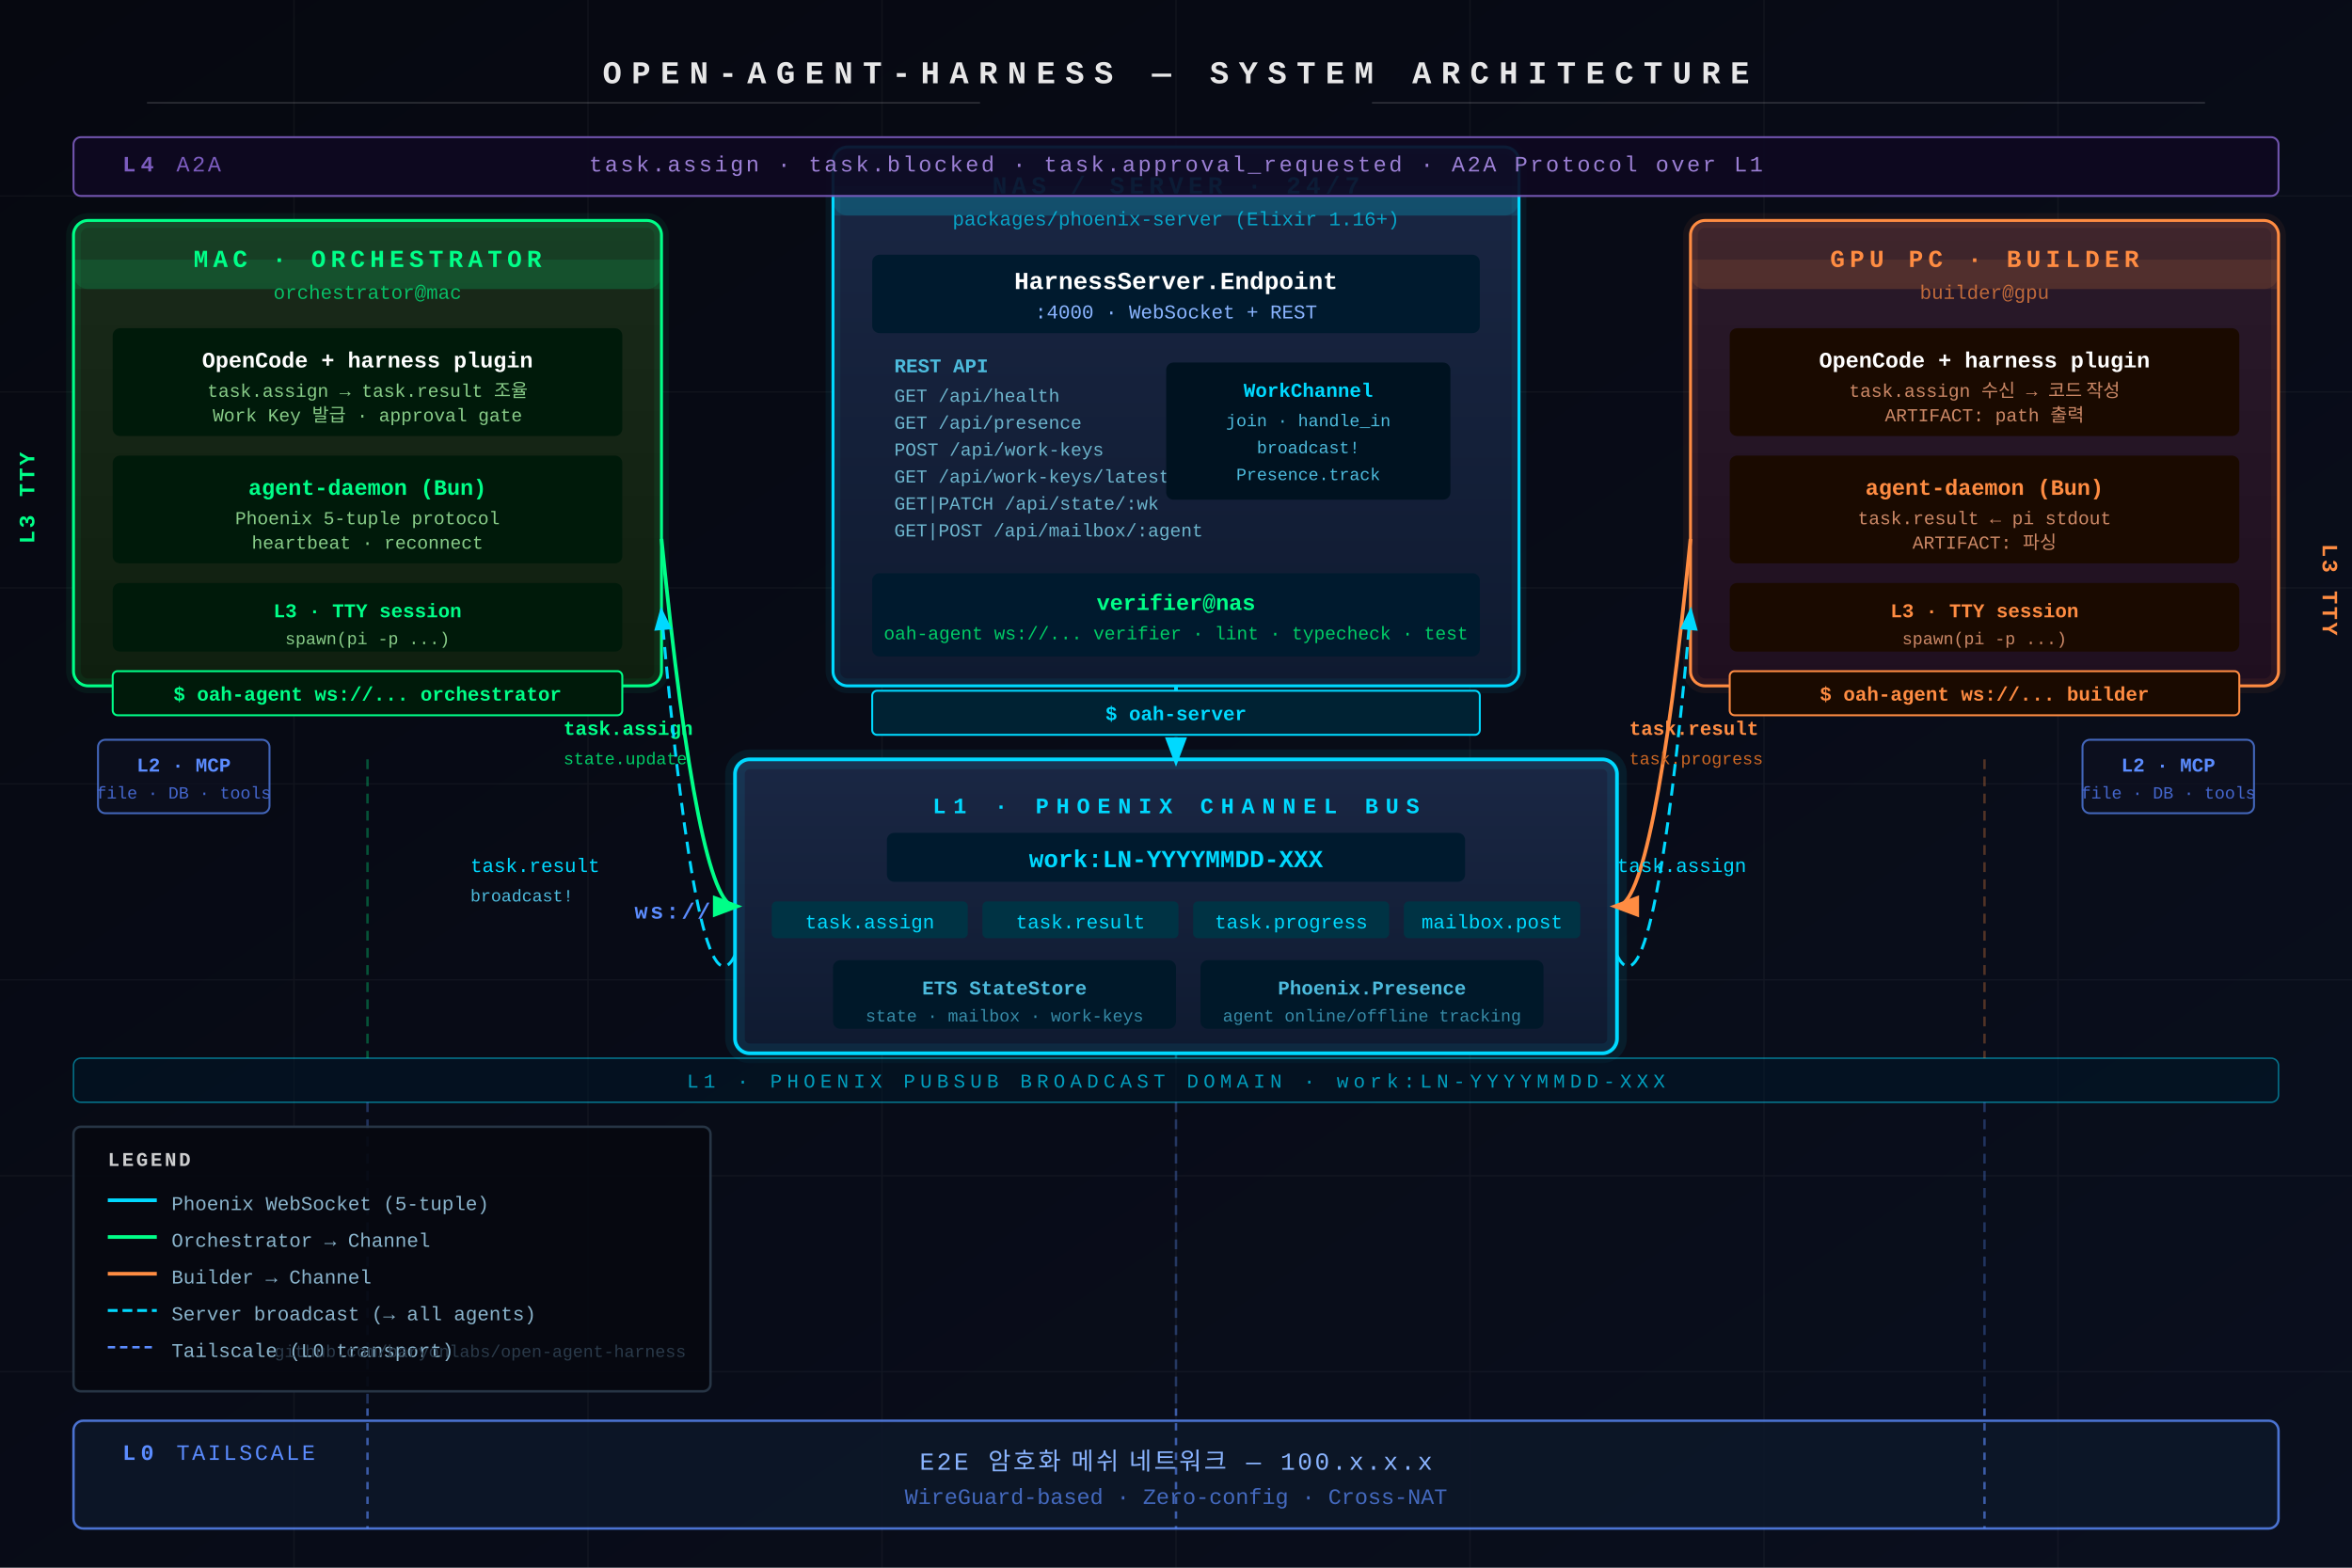
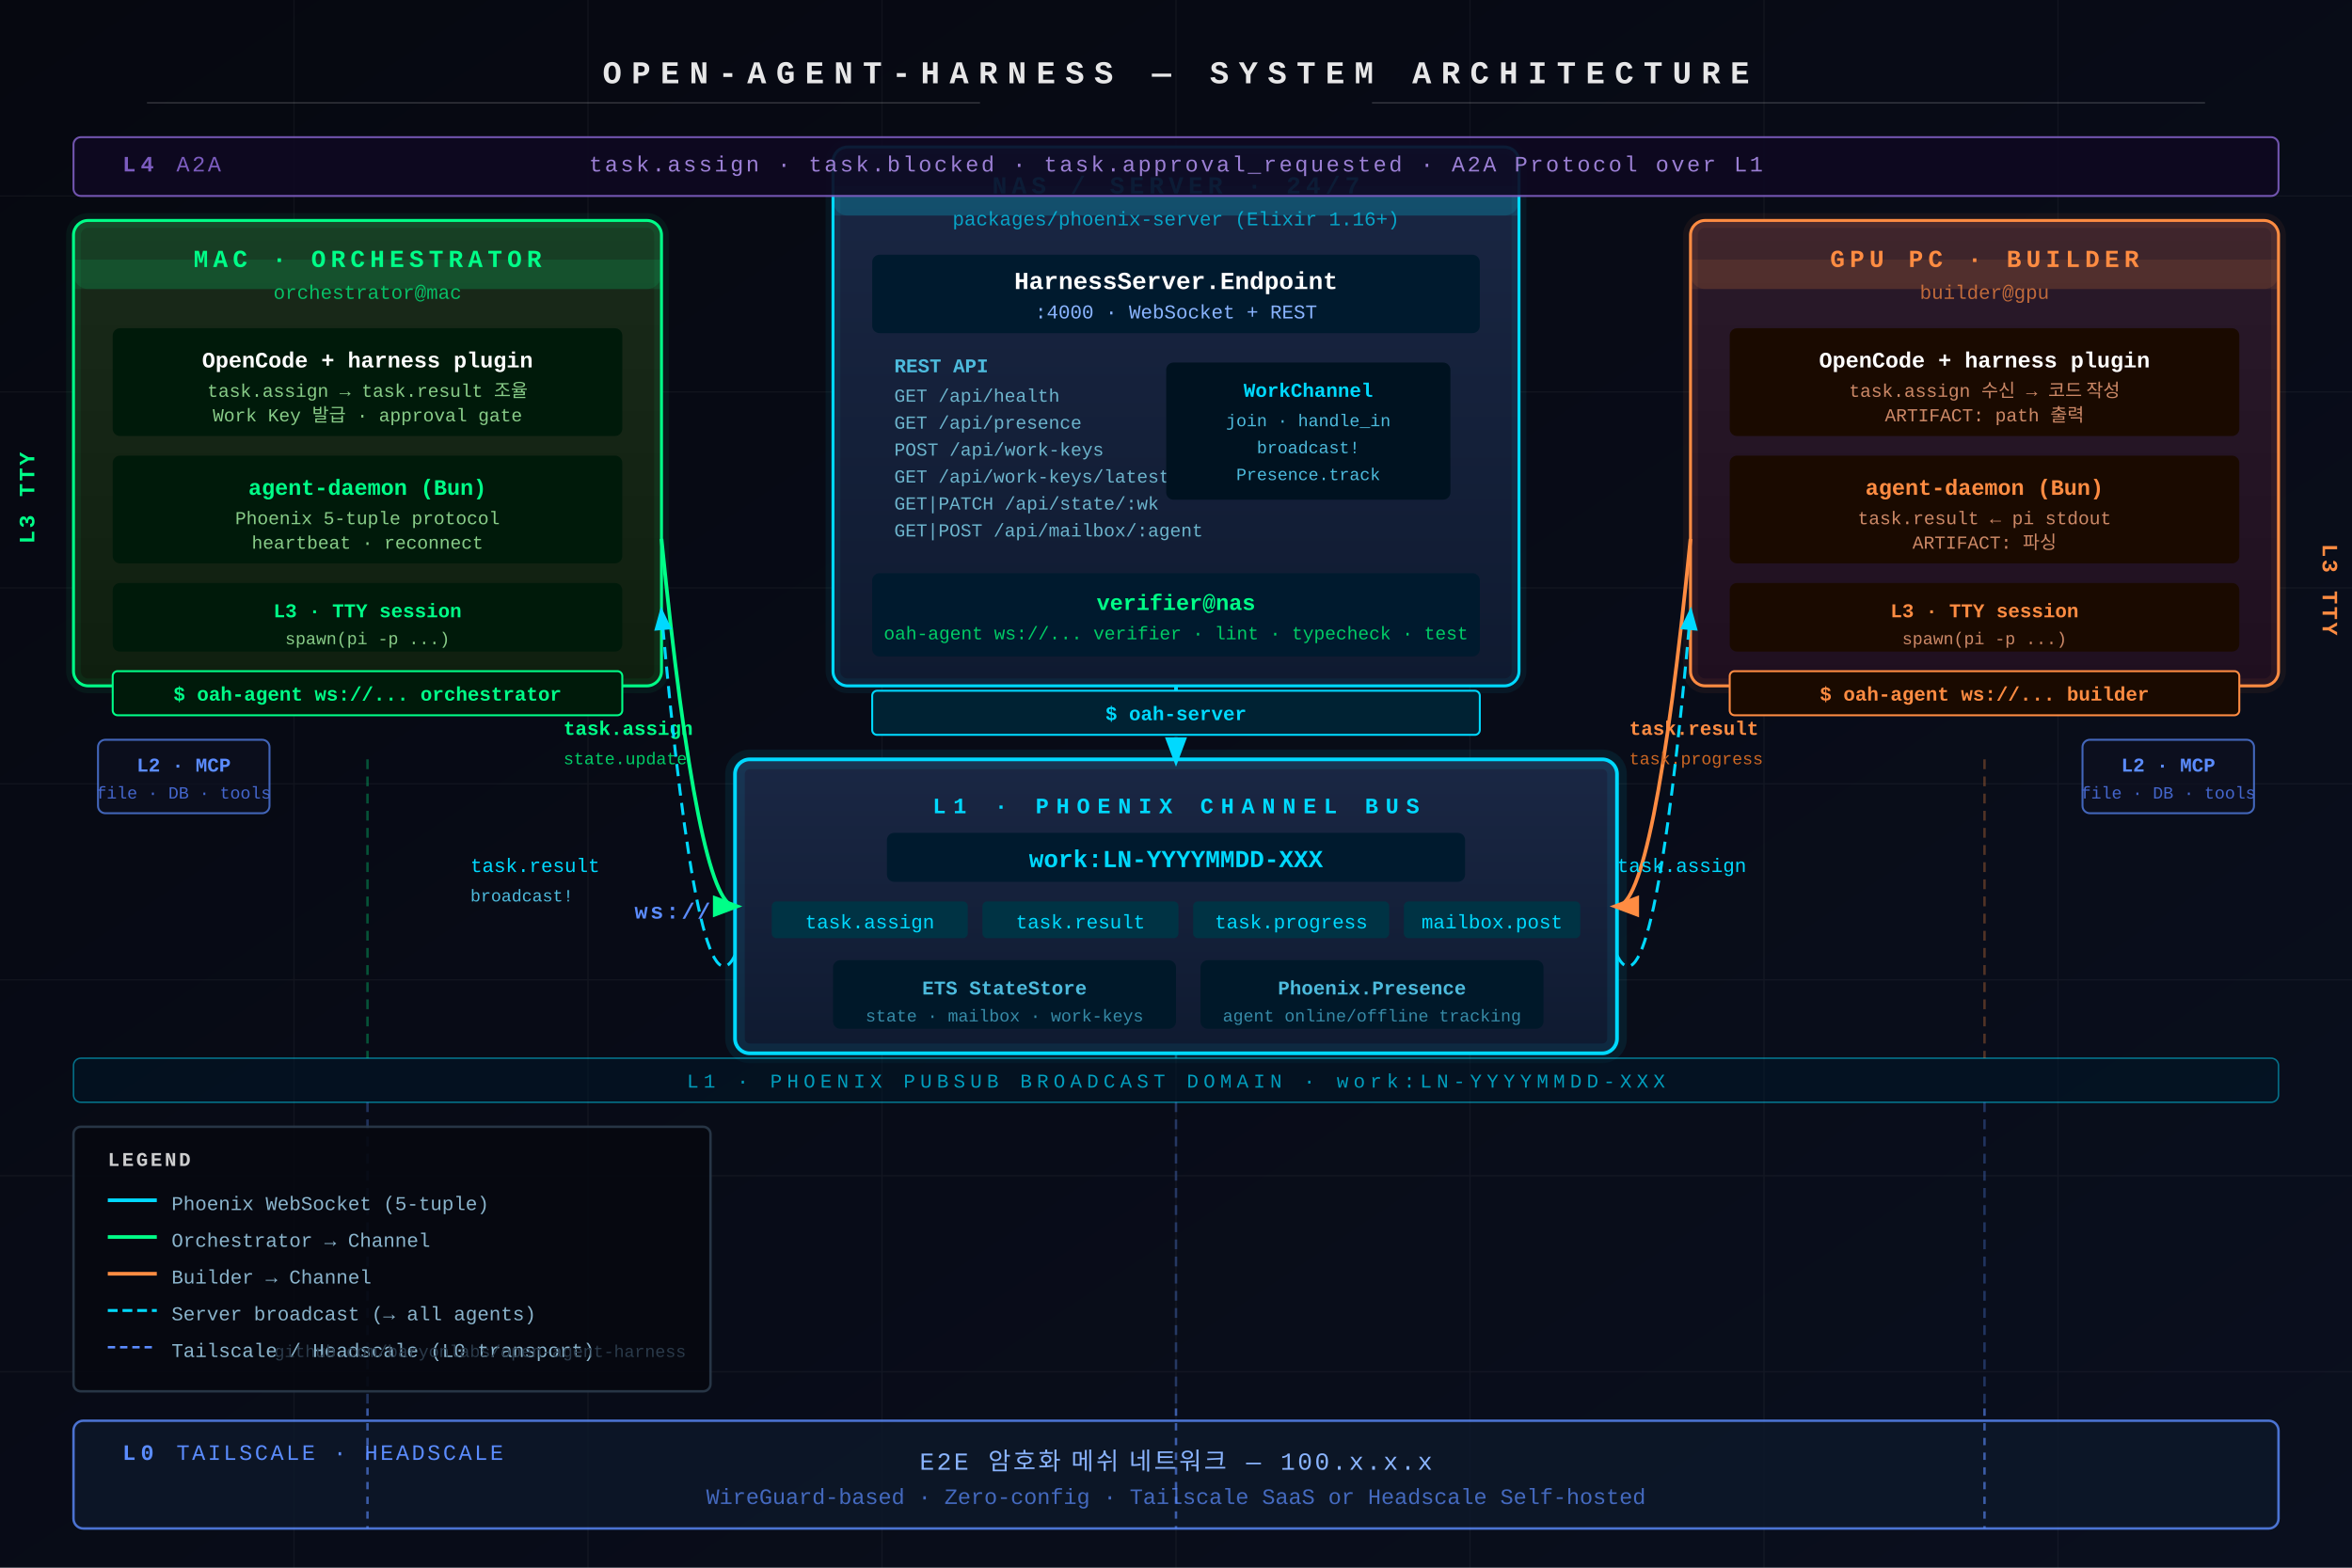
<svg xmlns="http://www.w3.org/2000/svg" viewBox="0 0 960 640" font-family="'JetBrains Mono', 'Courier New', monospace">
  <defs>
    <linearGradient id="bgGrad" x1="0%" y1="0%" x2="100%" y2="100%">
      <stop offset="0%" style="stop-color:#060810" />
      <stop offset="100%" style="stop-color:#0a0f1e" />
    </linearGradient>
    <linearGradient id="nasGrad" x1="0%" y1="0%" x2="0%" y2="100%">
      <stop offset="0%" style="stop-color:#1a2744" />
      <stop offset="100%" style="stop-color:#0f1a30" />
    </linearGradient>
    <linearGradient id="macGrad" x1="0%" y1="0%" x2="0%" y2="100%">
      <stop offset="0%" style="stop-color:#1a2a1a" />
      <stop offset="100%" style="stop-color:#0f1f0f" />
    </linearGradient>
    <linearGradient id="gpuGrad" x1="0%" y1="0%" x2="0%" y2="100%">
      <stop offset="0%" style="stop-color:#2a1a2a" />
      <stop offset="100%" style="stop-color:#1f0f1f" />
    </linearGradient>
    <filter id="glow">
      <feGaussianBlur stdDeviation="3" result="blur" />
      <feMerge>
        <feMergeNode in="blur" />
        <feMergeNode in="SourceGraphic" />
      </feMerge>
    </filter>
    <filter id="softglow">
      <feGaussianBlur stdDeviation="6" result="blur" />
      <feMerge>
        <feMergeNode in="blur" />
        <feMergeNode in="SourceGraphic" />
      </feMerge>
    </filter>
    <marker id="arrow-cyan" markerWidth="8" markerHeight="8" refX="6" refY="3" orient="auto">
      <path d="M0,0 L0,6 L8,3 z" fill="#00d9ff" />
    </marker>
    <marker id="arrow-green" markerWidth="8" markerHeight="8" refX="6" refY="3" orient="auto">
      <path d="M0,0 L0,6 L8,3 z" fill="#00ff88" />
    </marker>
    <marker id="arrow-orange" markerWidth="8" markerHeight="8" refX="6" refY="3" orient="auto">
      <path d="M0,0 L0,6 L8,3 z" fill="#ff8c42" />
    </marker>
    <marker id="arrow-blue" markerWidth="8" markerHeight="8" refX="6" refY="3" orient="auto">
      <path d="M0,0 L0,6 L8,3 z" fill="#5b8cff" />
    </marker>
  </defs>
  <rect width="960" height="640" fill="url(#bgGrad)" />
  <g opacity="0.04">
    <line x1="0" y1="80" x2="960" y2="80" stroke="white" stroke-width="0.5" />
    <line x1="0" y1="160" x2="960" y2="160" stroke="white" stroke-width="0.5" />
    <line x1="0" y1="240" x2="960" y2="240" stroke="white" stroke-width="0.5" />
    <line x1="0" y1="320" x2="960" y2="320" stroke="white" stroke-width="0.5" />
    <line x1="0" y1="400" x2="960" y2="400" stroke="white" stroke-width="0.5" />
    <line x1="0" y1="480" x2="960" y2="480" stroke="white" stroke-width="0.5" />
    <line x1="0" y1="560" x2="960" y2="560" stroke="white" stroke-width="0.5" />
    <line x1="120" y1="0" x2="120" y2="640" stroke="white" stroke-width="0.5" />
    <line x1="240" y1="0" x2="240" y2="640" stroke="white" stroke-width="0.5" />
    <line x1="360" y1="0" x2="360" y2="640" stroke="white" stroke-width="0.5" />
    <line x1="480" y1="0" x2="480" y2="640" stroke="white" stroke-width="0.5" />
    <line x1="600" y1="0" x2="600" y2="640" stroke="white" stroke-width="0.5" />
    <line x1="720" y1="0" x2="720" y2="640" stroke="white" stroke-width="0.5" />
    <line x1="840" y1="0" x2="840" y2="640" stroke="white" stroke-width="0.5" />
  </g>
  <text x="480" y="34" text-anchor="middle" fill="#ffffff" font-size="13" font-weight="700" letter-spacing="4" opacity="0.9">OPEN-AGENT-HARNESS — SYSTEM ARCHITECTURE</text>
  <line x1="60" y1="42" x2="400" y2="42" stroke="#ffffff" stroke-width="0.5" opacity="0.2" />
  <line x1="560" y1="42" x2="900" y2="42" stroke="#ffffff" stroke-width="0.5" opacity="0.2" />
  <rect x="30" y="580" width="900" height="44" rx="4" fill="#0d1829" stroke="#5b8cff" stroke-width="1" opacity="0.8" />
  <text x="50" y="596" fill="#5b8cff" font-size="9" font-weight="700" letter-spacing="2">L0</text>
-   <text x="72" y="596" fill="#5b8cff" font-size="9" letter-spacing="1">TAILSCALE</text>
+   <text x="72" y="596" fill="#5b8cff" font-size="9" letter-spacing="1">TAILSCALE · HEADSCALE</text>
  <text x="480" y="600" text-anchor="middle" fill="#8ab4ff" font-size="10" letter-spacing="1">E2E 암호화 메쉬 네트워크 — 100.x.x.x</text>
-   <text x="480" y="614" text-anchor="middle" fill="#5b8cff" font-size="9" opacity="0.7">WireGuard-based · Zero-config · Cross-NAT</text>
+   <text x="480" y="614" text-anchor="middle" fill="#5b8cff" font-size="9" opacity="0.7">WireGuard-based · Zero-config · Tailscale SaaS or Headscale Self-hosted</text>
  <rect x="300" y="310" width="360" height="120" rx="6" fill="url(#nasGrad)" stroke="#00d9ff" stroke-width="1.5" />
  <rect x="300" y="310" width="360" height="120" rx="6" fill="none" stroke="#00d9ff" stroke-width="8" opacity="0.08" />
  <text x="480" y="332" text-anchor="middle" fill="#00d9ff" font-size="9" font-weight="700" letter-spacing="3">L1 · PHOENIX CHANNEL BUS</text>
  <rect x="362" y="340" width="236" height="20" rx="3" fill="#001a2e" />
  <text x="480" y="354" text-anchor="middle" fill="#00d9ff" font-size="10" font-weight="700">work:LN-YYYYMMDD-XXX</text>
  <rect x="315" y="368" width="80" height="15" rx="2" fill="#003344" />
  <text x="355" y="379" text-anchor="middle" fill="#00d9ff" font-size="8">task.assign</text>
  <rect x="401" y="368" width="80" height="15" rx="2" fill="#003344" />
  <text x="441" y="379" text-anchor="middle" fill="#00d9ff" font-size="8">task.result</text>
  <rect x="487" y="368" width="80" height="15" rx="2" fill="#003344" />
  <text x="527" y="379" text-anchor="middle" fill="#00d9ff" font-size="8">task.progress</text>
  <rect x="573" y="368" width="72" height="15" rx="2" fill="#003344" />
  <text x="609" y="379" text-anchor="middle" fill="#00d9ff" font-size="8">mailbox.post</text>
  <rect x="340" y="392" width="140" height="28" rx="3" fill="#001829" />
  <text x="410" y="406" text-anchor="middle" fill="#4dbbdd" font-size="8" font-weight="700">ETS StateStore</text>
  <text x="410" y="417" text-anchor="middle" fill="#4dbbdd" font-size="7" opacity="0.7">state · mailbox · work-keys</text>
  <rect x="490" y="392" width="140" height="28" rx="3" fill="#001829" />
  <text x="560" y="406" text-anchor="middle" fill="#4dbbdd" font-size="8" font-weight="700">Phoenix.Presence</text>
  <text x="560" y="417" text-anchor="middle" fill="#4dbbdd" font-size="7" opacity="0.7">agent online/offline tracking</text>
  <text x="290" y="375" text-anchor="end" fill="#5b8cff" font-size="9" font-weight="700" letter-spacing="1">ws://</text>
  <rect x="340" y="60" width="280" height="220" rx="6" fill="url(#nasGrad)" stroke="#00d9ff" stroke-width="1.2" />
  <rect x="340" y="60" width="280" height="220" rx="6" fill="none" stroke="#00d9ff" stroke-width="6" opacity="0.06" />
  <rect x="340" y="60" width="280" height="28" rx="6" fill="#00d9ff" opacity="0.12" />
  <rect x="340" y="76" width="280" height="12" fill="#00d9ff" opacity="0.12" />
  <text x="480" y="79" text-anchor="middle" fill="#00d9ff" font-size="10" font-weight="700" letter-spacing="2">NAS / SERVER  ·  24/7</text>
  <text x="480" y="92" text-anchor="middle" fill="#00d9ff" font-size="8" opacity="0.7">packages/phoenix-server (Elixir 1.16+)</text>
  <rect x="356" y="104" width="248" height="32" rx="3" fill="#001a2e" />
  <text x="480" y="118" text-anchor="middle" fill="#ffffff" font-size="10" font-weight="700">HarnessServer.Endpoint</text>
  <text x="480" y="130" text-anchor="middle" fill="#8ab4ff" font-size="8">:4000  ·  WebSocket + REST</text>
  <text x="365" y="152" fill="#4dbbdd" font-size="8" font-weight="700">REST API</text>
  <text x="365" y="164" fill="#6cb4cc" font-size="7.5">GET  /api/health</text>
  <text x="365" y="175" fill="#6cb4cc" font-size="7.5">GET  /api/presence</text>
  <text x="365" y="186" fill="#6cb4cc" font-size="7.5">POST /api/work-keys</text>
  <text x="365" y="197" fill="#6cb4cc" font-size="7.5">GET  /api/work-keys/latest</text>
  <text x="365" y="208" fill="#6cb4cc" font-size="7.5">GET|PATCH /api/state/:wk</text>
  <text x="365" y="219" fill="#6cb4cc" font-size="7.5">GET|POST  /api/mailbox/:agent</text>
  <rect x="476" y="148" width="116" height="56" rx="3" fill="#001220" />
  <text x="534" y="162" text-anchor="middle" fill="#00d9ff" font-size="8" font-weight="700">WorkChannel</text>
  <text x="534" y="174" text-anchor="middle" fill="#4dbbdd" font-size="7">join · handle_in</text>
  <text x="534" y="185" text-anchor="middle" fill="#4dbbdd" font-size="7">broadcast!</text>
  <text x="534" y="196" text-anchor="middle" fill="#4dbbdd" font-size="7">Presence.track</text>
  <rect x="356" y="234" width="248" height="34" rx="3" fill="#001a2e" />
  <text x="480" y="249" text-anchor="middle" fill="#00ff88" font-size="9" font-weight="700">verifier@nas</text>
  <text x="480" y="261" text-anchor="middle" fill="#00cc66" font-size="7.5">oah-agent ws://... verifier  ·  lint · typecheck · test</text>
  <line x1="480" y1="280" x2="480" y2="310" stroke="#00d9ff" stroke-width="1.5" stroke-dasharray="4,3" marker-end="url(#arrow-cyan)" />
  <text x="490" y="298" fill="#00d9ff" font-size="7.5" opacity="0.8">phx_join</text>
  <rect x="356" y="282" width="248" height="18" rx="2" fill="#002233" stroke="#00d9ff" stroke-width="0.8" />
  <text x="480" y="294" text-anchor="middle" fill="#00d9ff" font-size="8" font-weight="700">$ oah-server</text>
  <rect x="30" y="90" width="240" height="190" rx="6" fill="url(#macGrad)" stroke="#00ff88" stroke-width="1.2" />
  <rect x="30" y="90" width="240" height="190" rx="6" fill="none" stroke="#00ff88" stroke-width="6" opacity="0.06" />
  <rect x="30" y="90" width="240" height="28" rx="6" fill="#00ff88" opacity="0.1" />
  <rect x="30" y="106" width="240" height="12" fill="#00ff88" opacity="0.1" />
  <text x="150" y="109" text-anchor="middle" fill="#00ff88" font-size="10" font-weight="700" letter-spacing="2">MAC · ORCHESTRATOR</text>
  <text x="150" y="122" text-anchor="middle" fill="#00ff88" font-size="8" opacity="0.7">orchestrator@mac</text>
  <rect x="46" y="134" width="208" height="44" rx="3" fill="#001a0a" />
  <text x="150" y="150" text-anchor="middle" fill="#ffffff" font-size="9" font-weight="700">OpenCode + harness plugin</text>
  <text x="150" y="162" text-anchor="middle" fill="#88cc88" font-size="7.5">task.assign → task.result 조율</text>
  <text x="150" y="172" text-anchor="middle" fill="#88cc88" font-size="7.5">Work Key 발급 · approval gate</text>
  <rect x="46" y="186" width="208" height="44" rx="3" fill="#001a0a" />
  <text x="150" y="202" text-anchor="middle" fill="#00ff88" font-size="9" font-weight="700">agent-daemon (Bun)</text>
  <text x="150" y="214" text-anchor="middle" fill="#88cc88" font-size="7.5">Phoenix 5-tuple protocol</text>
  <text x="150" y="224" text-anchor="middle" fill="#88cc88" font-size="7.5">heartbeat · reconnect</text>
  <rect x="46" y="238" width="208" height="28" rx="3" fill="#001a0a" />
  <text x="150" y="252" text-anchor="middle" fill="#00ff88" font-size="8" font-weight="700">L3 · TTY session</text>
  <text x="150" y="263" text-anchor="middle" fill="#88cc88" font-size="7">spawn(pi -p ...)</text>
  <rect x="46" y="274" width="208" height="18" rx="2" fill="#001a0a" stroke="#00ff88" stroke-width="0.8" />
  <text x="150" y="286" text-anchor="middle" fill="#00ff88" font-size="8" font-weight="700">$ oah-agent ws://... orchestrator</text>
  <rect x="690" y="90" width="240" height="190" rx="6" fill="url(#gpuGrad)" stroke="#ff8c42" stroke-width="1.2" />
  <rect x="690" y="90" width="240" height="190" rx="6" fill="none" stroke="#ff8c42" stroke-width="6" opacity="0.06" />
  <rect x="690" y="90" width="240" height="28" rx="6" fill="#ff8c42" opacity="0.1" />
  <rect x="690" y="106" width="240" height="12" fill="#ff8c42" opacity="0.1" />
  <text x="810" y="109" text-anchor="middle" fill="#ff8c42" font-size="10" font-weight="700" letter-spacing="2">GPU PC · BUILDER</text>
  <text x="810" y="122" text-anchor="middle" fill="#ff8c42" font-size="8" opacity="0.7">builder@gpu</text>
  <rect x="706" y="134" width="208" height="44" rx="3" fill="#1a0a00" />
  <text x="810" y="150" text-anchor="middle" fill="#ffffff" font-size="9" font-weight="700">OpenCode + harness plugin</text>
  <text x="810" y="162" text-anchor="middle" fill="#cc8866" font-size="7.5">task.assign 수신 → 코드 작성</text>
  <text x="810" y="172" text-anchor="middle" fill="#cc8866" font-size="7.5">ARTIFACT: path 출력</text>
  <rect x="706" y="186" width="208" height="44" rx="3" fill="#1a0a00" />
  <text x="810" y="202" text-anchor="middle" fill="#ff8c42" font-size="9" font-weight="700">agent-daemon (Bun)</text>
  <text x="810" y="214" text-anchor="middle" fill="#cc8866" font-size="7.5">task.result ← pi stdout</text>
  <text x="810" y="224" text-anchor="middle" fill="#cc8866" font-size="7.5">ARTIFACT: 파싱</text>
  <rect x="706" y="238" width="208" height="28" rx="3" fill="#1a0a00" />
  <text x="810" y="252" text-anchor="middle" fill="#ff8c42" font-size="8" font-weight="700">L3 · TTY session</text>
  <text x="810" y="263" text-anchor="middle" fill="#cc8866" font-size="7">spawn(pi -p ...)</text>
  <rect x="706" y="274" width="208" height="18" rx="2" fill="#1a0a00" stroke="#ff8c42" stroke-width="0.8" />
  <text x="810" y="286" text-anchor="middle" fill="#ff8c42" font-size="8" font-weight="700">$ oah-agent ws://... builder</text>
  <path d="M 270 220 Q 285 370 300 370" stroke="#00ff88" stroke-width="1.5" fill="none" marker-end="url(#arrow-green)" />
  <text x="230" y="300" fill="#00ff88" font-size="8" font-weight="700">task.assign</text>
  <text x="230" y="312" fill="#00cc66" font-size="7">state.update</text>
  <path d="M 300 390 Q 285 420 270 250" stroke="#00d9ff" stroke-width="1.2" fill="none" stroke-dasharray="5,3" marker-end="url(#arrow-cyan)" />
  <text x="192" y="356" fill="#00d9ff" font-size="8">task.result</text>
  <text x="192" y="368" fill="#4dbbdd" font-size="7">broadcast!</text>
  <path d="M 690 220 Q 675 370 660 370" stroke="#ff8c42" stroke-width="1.5" fill="none" marker-end="url(#arrow-orange)" />
  <text x="665" y="300" fill="#ff8c42" font-size="8" font-weight="700">task.result</text>
  <text x="665" y="312" fill="#cc6622" font-size="7">task.progress</text>
  <path d="M 660 390 Q 675 420 690 250" stroke="#00d9ff" stroke-width="1.2" fill="none" stroke-dasharray="5,3" marker-end="url(#arrow-cyan)" />
  <text x="660" y="356" fill="#00d9ff" font-size="8">task.assign</text>
  <rect x="30" y="56" width="900" height="24" rx="3" fill="#0d0820" stroke="#7c5cbf" stroke-width="0.8" opacity="0.9" />
  <text x="50" y="70" fill="#7c5cbf" font-size="9" font-weight="700" letter-spacing="2">L4</text>
  <text x="72" y="70" fill="#7c5cbf" font-size="9" letter-spacing="1">A2A</text>
  <text x="480" y="70" text-anchor="middle" fill="#9b7fd4" font-size="9" letter-spacing="1">task.assign · task.blocked · task.approval_requested · A2A Protocol over L1</text>
  <text x="14" y="222" fill="#00ff88" font-size="9" font-weight="700" letter-spacing="1" transform="rotate(-90,14,222)">L3 TTY</text>
  <text x="948" y="222" fill="#ff8c42" font-size="9" font-weight="700" letter-spacing="1" transform="rotate(90,948,222)">L3 TTY</text>
  <rect x="40" y="302" width="70" height="30" rx="3" fill="#0d1020" stroke="#5b8cff" stroke-width="0.8" opacity="0.7" />
  <text x="75" y="315" text-anchor="middle" fill="#5b8cff" font-size="8" font-weight="700">L2 · MCP</text>
  <text x="75" y="326" text-anchor="middle" fill="#4466cc" font-size="7">file · DB · tools</text>
  <rect x="850" y="302" width="70" height="30" rx="3" fill="#0d1020" stroke="#5b8cff" stroke-width="0.8" opacity="0.7" />
  <text x="885" y="315" text-anchor="middle" fill="#5b8cff" font-size="8" font-weight="700">L2 · MCP</text>
  <text x="885" y="326" text-anchor="middle" fill="#4466cc" font-size="7">file · DB · tools</text>
  <line x1="150" y1="575" x2="150" y2="624" stroke="#5b8cff" stroke-width="1" stroke-dasharray="3,3" opacity="0.6" />
  <line x1="480" y1="575" x2="480" y2="624" stroke="#5b8cff" stroke-width="1" stroke-dasharray="3,3" opacity="0.6" />
  <line x1="810" y1="575" x2="810" y2="624" stroke="#5b8cff" stroke-width="1" stroke-dasharray="3,3" opacity="0.6" />
  <rect x="30" y="432" width="900" height="18" rx="3" fill="#001829" stroke="#00d9ff" stroke-width="0.6" opacity="0.5" />
  <text x="480" y="444" text-anchor="middle" fill="#00d9ff" font-size="8" opacity="0.7" letter-spacing="2">L1 · PHOENIX PUBSUB BROADCAST DOMAIN · work:LN-YYYYMMDD-XXX</text>
  <line x1="150" y1="310" x2="150" y2="432" stroke="#00ff88" stroke-width="1" stroke-dasharray="4,3" opacity="0.3" />
  <line x1="480" y1="430" x2="480" y2="432" stroke="#00d9ff" stroke-width="1" opacity="0.3" />
  <line x1="810" y1="310" x2="810" y2="432" stroke="#ff8c42" stroke-width="1" stroke-dasharray="4,3" opacity="0.3" />
  <line x1="150" y1="450" x2="150" y2="575" stroke="#5b8cff" stroke-width="1" stroke-dasharray="4,3" opacity="0.3" />
  <line x1="480" y1="450" x2="480" y2="575" stroke="#5b8cff" stroke-width="1" stroke-dasharray="4,3" opacity="0.3" />
  <line x1="810" y1="450" x2="810" y2="575" stroke="#5b8cff" stroke-width="1" stroke-dasharray="4,3" opacity="0.3" />
  <rect x="30" y="460" width="260" height="108" rx="3" fill="#050810" stroke="#2a3a4a" stroke-width="1" opacity="0.9" />
  <text x="44" y="476" fill="#ffffff" font-size="8" font-weight="700" letter-spacing="1" opacity="0.8">LEGEND</text>
  <line x1="44" y1="478" x2="44" y2="480" stroke="none" />
  <line x1="44" y1="490" x2="64" y2="490" stroke="#00d9ff" stroke-width="1.5" />
  <text x="70" y="494" fill="#8ab4cc" font-size="8">Phoenix WebSocket (5-tuple)</text>
  <line x1="44" y1="505" x2="64" y2="505" stroke="#00ff88" stroke-width="1.5" />
  <text x="70" y="509" fill="#8ab4cc" font-size="8">Orchestrator → Channel</text>
  <line x1="44" y1="520" x2="64" y2="520" stroke="#ff8c42" stroke-width="1.5" />
  <text x="70" y="524" fill="#8ab4cc" font-size="8">Builder → Channel</text>
  <line x1="44" y1="535" x2="64" y2="535" stroke="#00d9ff" stroke-width="1.2" stroke-dasharray="4,2" />
  <text x="70" y="539" fill="#8ab4cc" font-size="8">Server broadcast (→ all agents)</text>
  <line x1="44" y1="550" x2="64" y2="550" stroke="#5b8cff" stroke-width="1" stroke-dasharray="3,2" />
-   <text x="70" y="554" fill="#8ab4cc" font-size="8">Tailscale (L0 transport)</text>
+   <text x="70" y="554" fill="#8ab4cc" font-size="8">Tailscale / Headscale (L0 transport)</text>
  <text x="280" y="554" text-anchor="end" fill="#2a3a4a" font-size="7">github.com/baryonlabs/open-agent-harness</text>
</svg>
